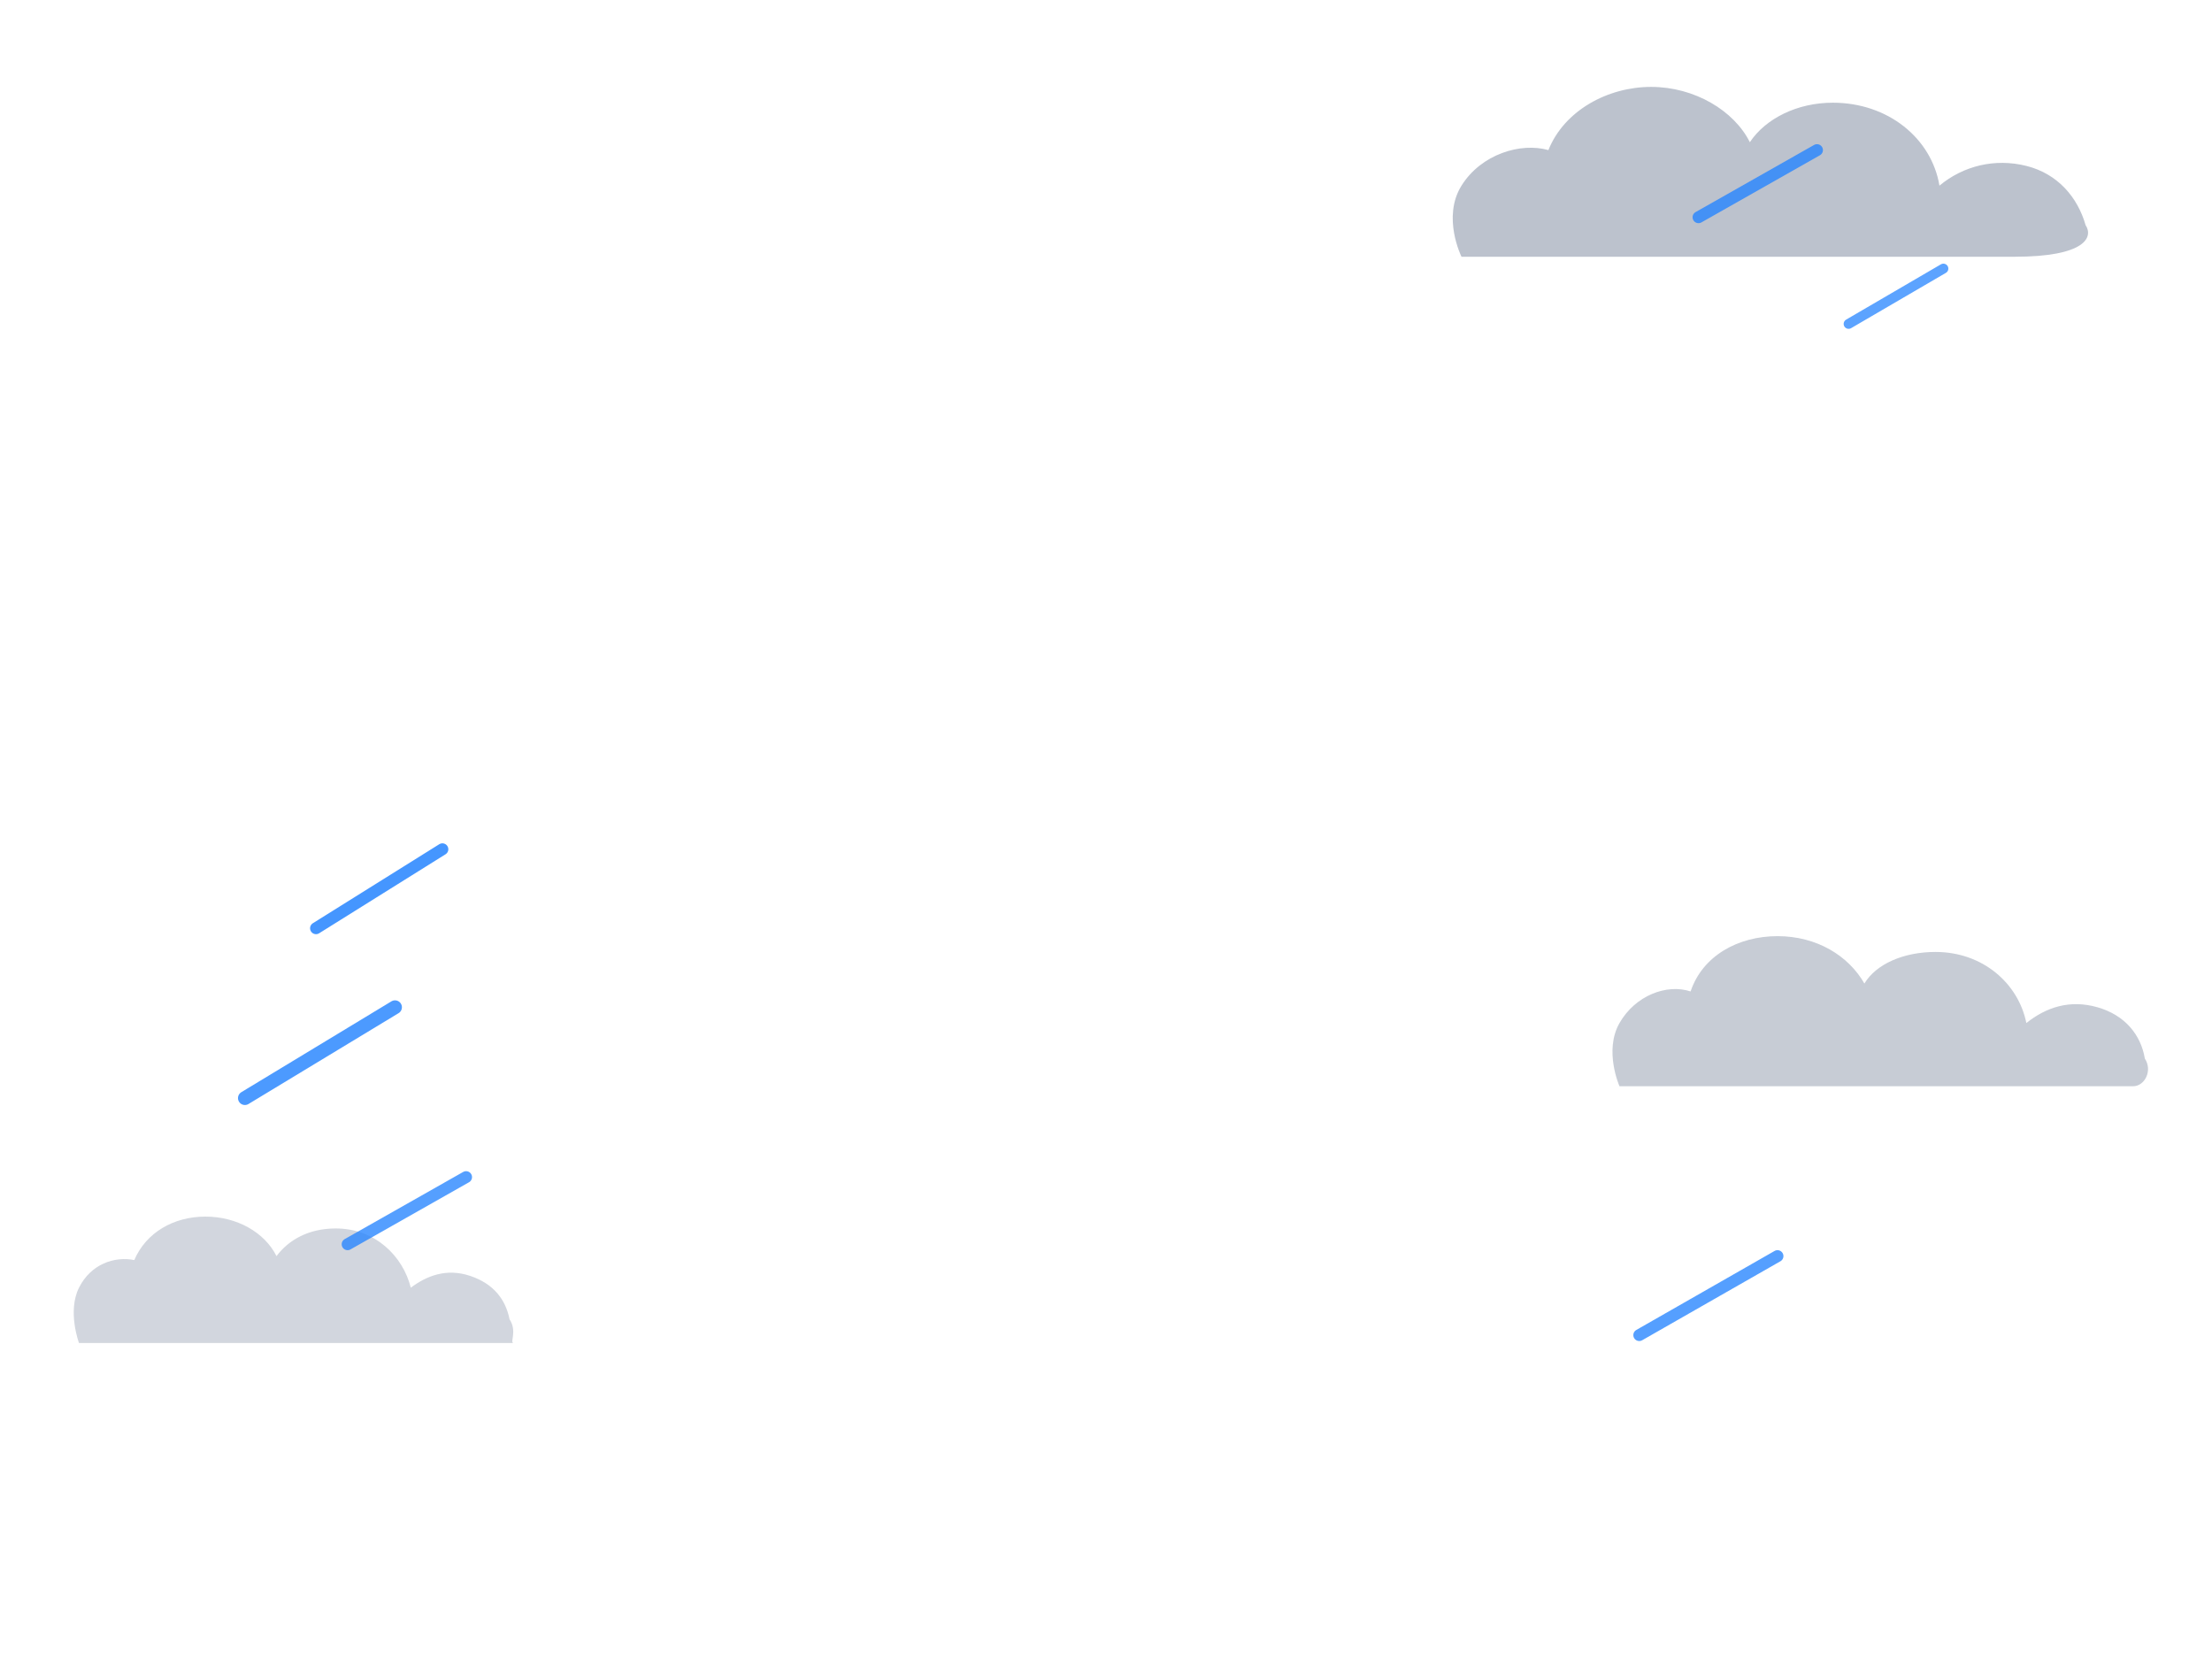
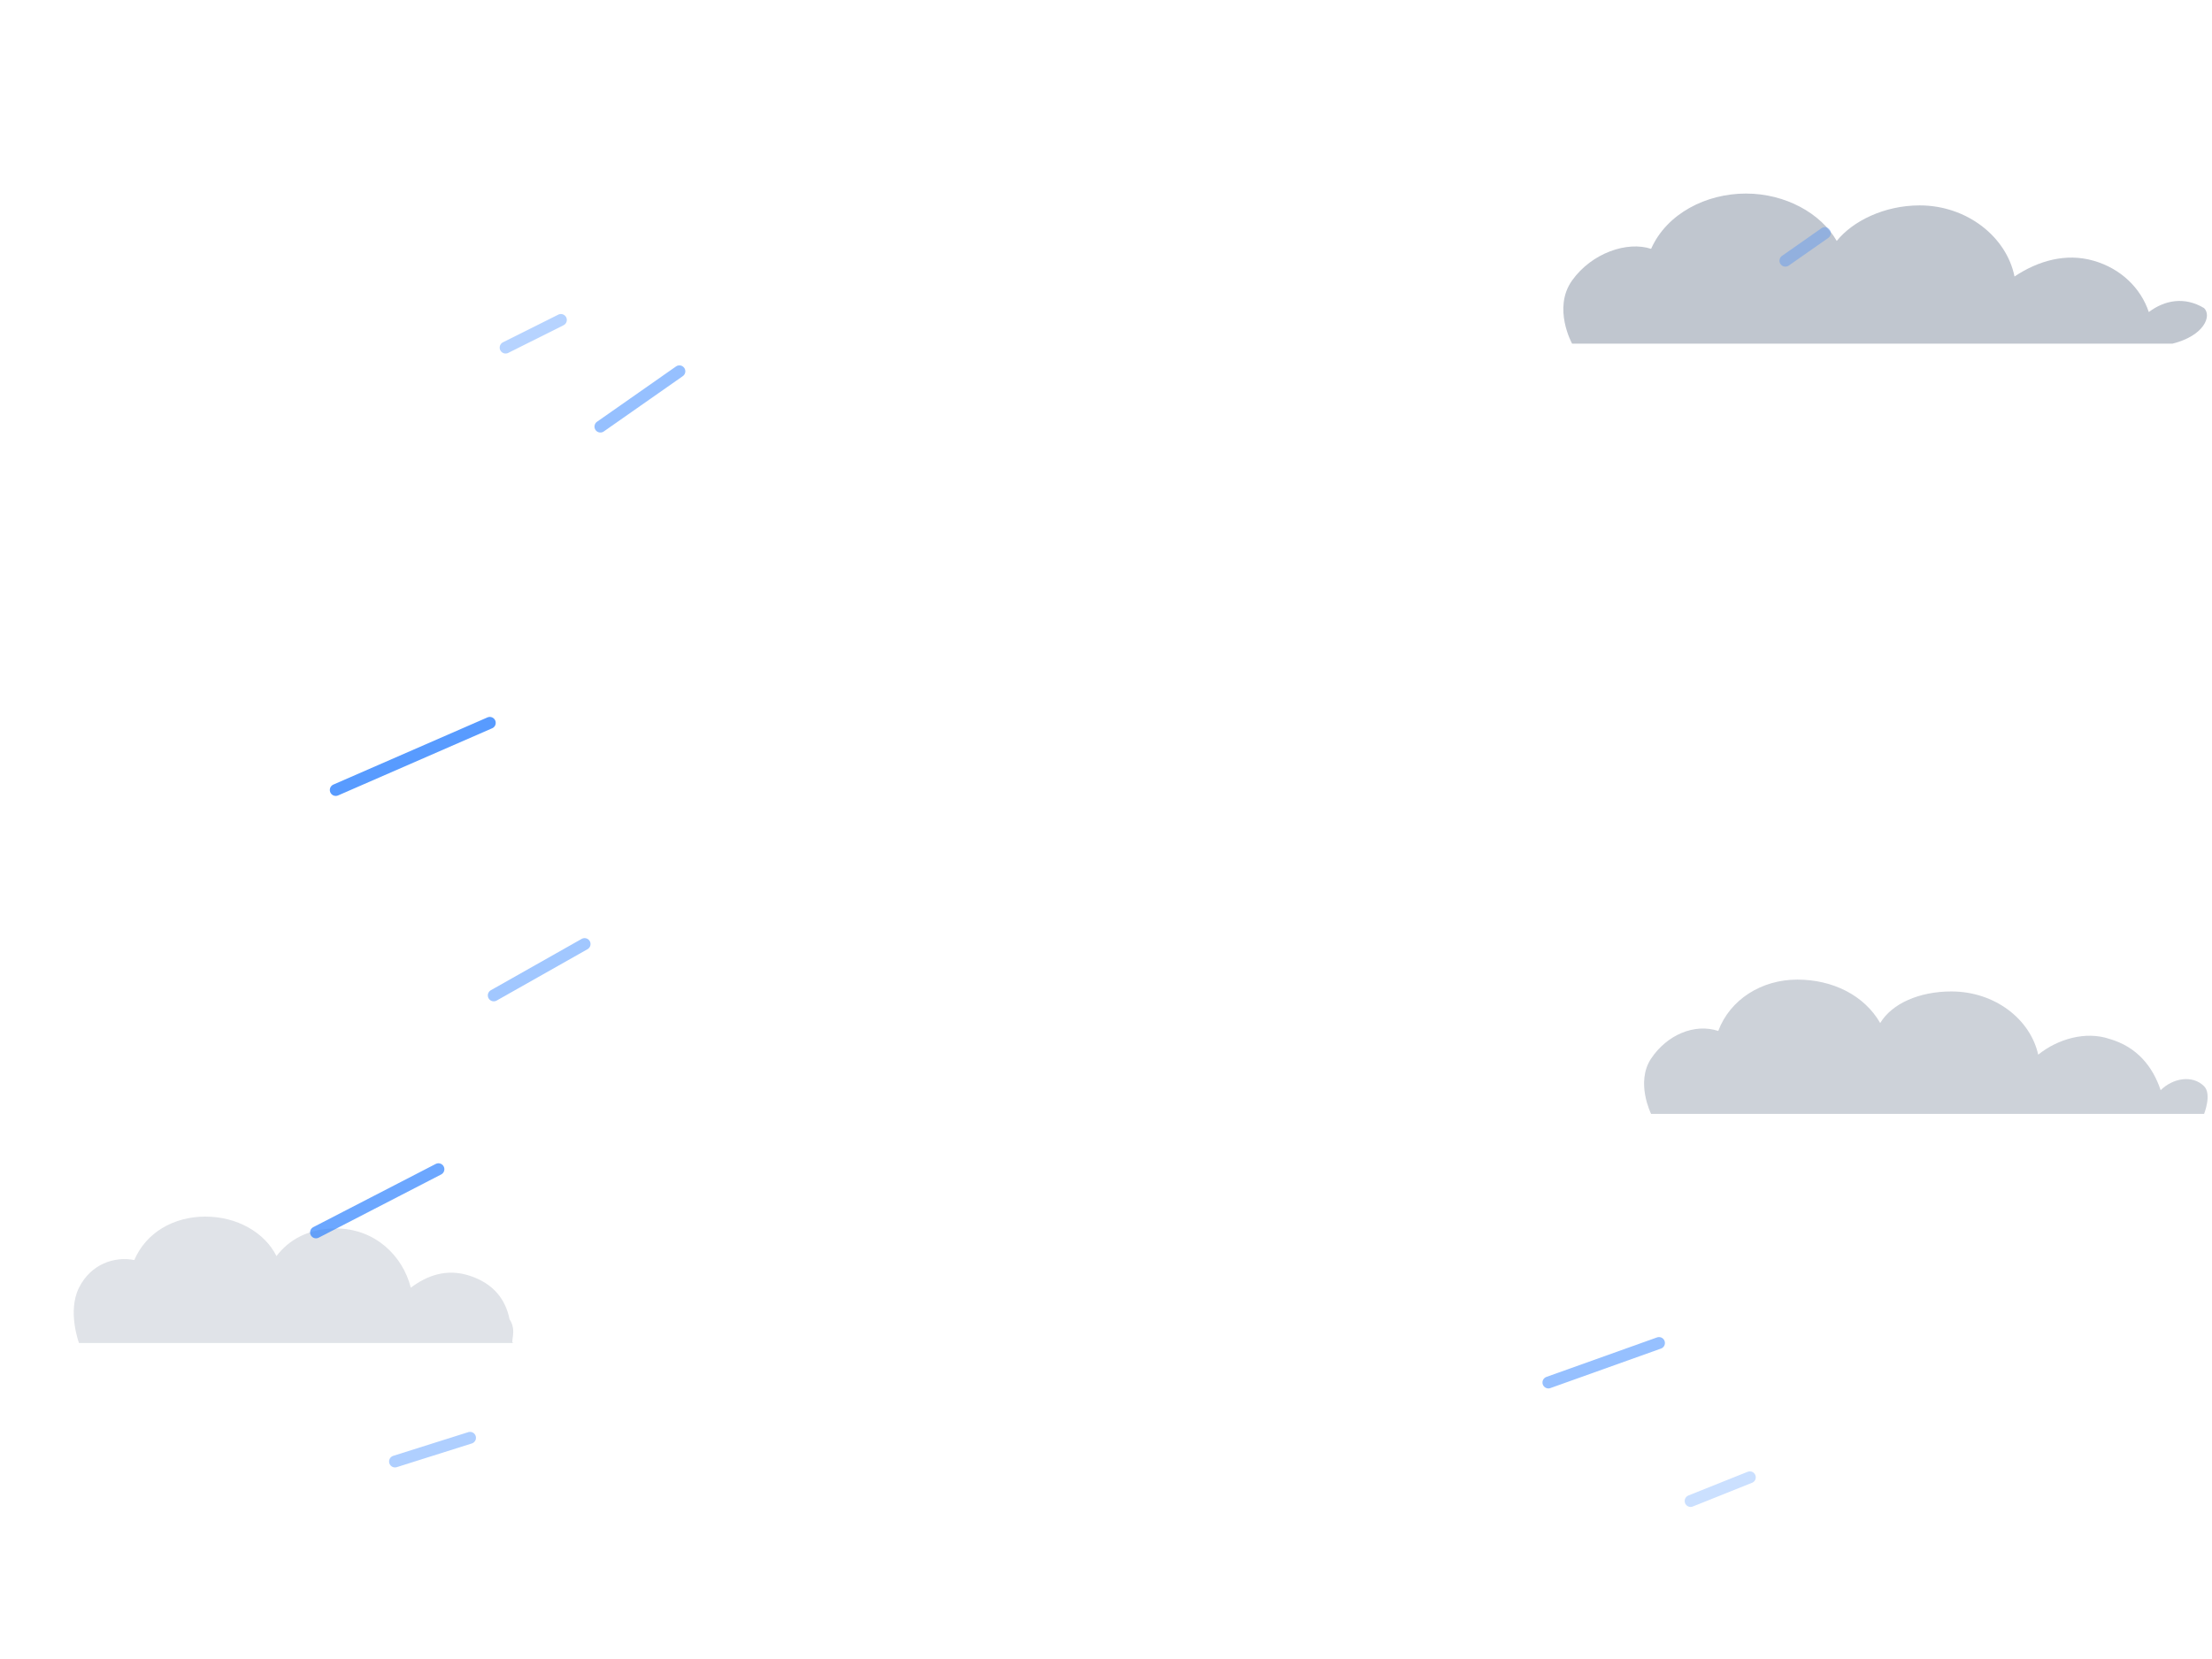
<svg xmlns="http://www.w3.org/2000/svg" viewBox="0 0 560 420" fill="none">
  <g id="clouds">
-     <path d="M510 65 H370 C370 65, 365 55, 370 47 C375 39, 385 36, 392 38 C396 28, 407 22, 418 22 C429 22, 439 28, 443 36 C447 30, 455 26, 464 26 C478 26, 489 35, 491 47 C497 42, 505 40, 513 42 C521 44, 526 50, 528 57 C530 60, 528 65, 510 65 Z" fill="#1E3358" opacity="0.30" />
-     <path d="M540 275 H410 C410 275, 406 266, 410 259 C414 252, 422 249, 428 251 C431 242, 440 237, 450 237 C460 237, 468 242, 472 249 C475 244, 482 241, 490 241 C502 241, 511 249, 513 259 C518 255, 524 253, 531 255 C538 257, 542 262, 543 268 C545 271, 543 275, 540 275 Z" fill="#1E3358" opacity="0.25" />
-     <path d="M130 340 H20 C20 340, 17 332, 20 326 C23 320, 29 318, 34 319 C37 312, 44 308, 52 308 C60 308, 67 312, 70 318 C73 314, 78 311, 85 311 C95 311, 102 318, 104 326 C108 323, 113 321, 119 323 C125 325, 128 329, 129 334 C131 337, 129 340, 130 340 Z" fill="#1E3358" opacity="0.20" />
+     <path d="M550 87 H398 C398 87, 393 78, 398 71 C403 64, 412 61, 418 63 C422 54, 432 49, 442 49 C452 49, 461 54, 465 61 C469 56, 477 52, 486 52 C498 52, 508 60, 510 70 C516 66, 523 64, 530 66 C537 68, 542 73, 544 79 C548 76, 553 75, 558 78 C560 80, 558 85, 550 87 Z" fill="#1D3154" opacity="0.28" />
+     <path d="M558 282 H418 C418 282, 414 274, 418 268 C422 262, 429 259, 435 261 C438 253, 446 248, 455 248 C464 248, 472 252, 476 259 C479 254, 486 251, 494 251 C505 251, 514 258, 516 267 C521 263, 528 261, 534 263 C541 265, 545 270, 547 276 C550 273, 555 272, 558 275 C560 277, 558 282, 558 282 Z" fill="#1D3154" opacity="0.22" />
+     <path d="M130 340 H20 C20 340, 17 332, 20 326 C23 320, 29 318, 34 319 C37 312, 44 308, 52 308 C60 308, 67 312, 70 318 C73 314, 78 311, 85 311 C95 311, 102 318, 104 326 C108 323, 113 321, 119 323 C125 325, 128 329, 129 334 C131 337, 129 340, 130 340 Z" fill="#1D3154" opacity="0.14" />
  </g>
-   <g id="motion-lines" stroke="#2584FF" stroke-linecap="round" fill="none">
-     <line x1="80" y1="235" x2="112" y2="215" stroke-width="3" opacity="0.85" />
-     <line x1="62" y1="278" x2="100" y2="255" stroke-width="3.5" opacity="0.82" />
-     <line x1="88" y1="315" x2="118" y2="298" stroke-width="3" opacity="0.78" />
-     <line x1="430" y1="55" x2="460" y2="38" stroke-width="3" opacity="0.80" />
-     <line x1="468" y1="82" x2="492" y2="68" stroke-width="2.5" opacity="0.75" />
-     <line x1="415" y1="338" x2="450" y2="318" stroke-width="3" opacity="0.78" />
+   <g id="motion-lines" stroke="#2E82FF" stroke-linecap="round" fill="none">
+     <line x1="152" y1="108" x2="172" y2="94" stroke-width="3" opacity="0.50" />
+     <line x1="128" y1="88" x2="142" y2="81" stroke-width="3" opacity="0.35" />
+     <line x1="85" y1="200" x2="124" y2="183" stroke-width="3" opacity="0.80" />
+     <line x1="125" y1="252" x2="148" y2="239" stroke-width="3" opacity="0.45" />
+     <line x1="80" y1="312" x2="111" y2="296" stroke-width="3" opacity="0.70" />
+     <line x1="100" y1="370" x2="119" y2="364" stroke-width="3" opacity="0.38" />
+     <line x1="392" y1="350" x2="420" y2="340" stroke-width="3" opacity="0.50" />
+     <line x1="428" y1="380" x2="443" y2="374" stroke-width="3" opacity="0.25" />
+     <line x1="452" y1="66" x2="462" y2="59" stroke-width="3" opacity="0.32" />
  </g>
</svg>
